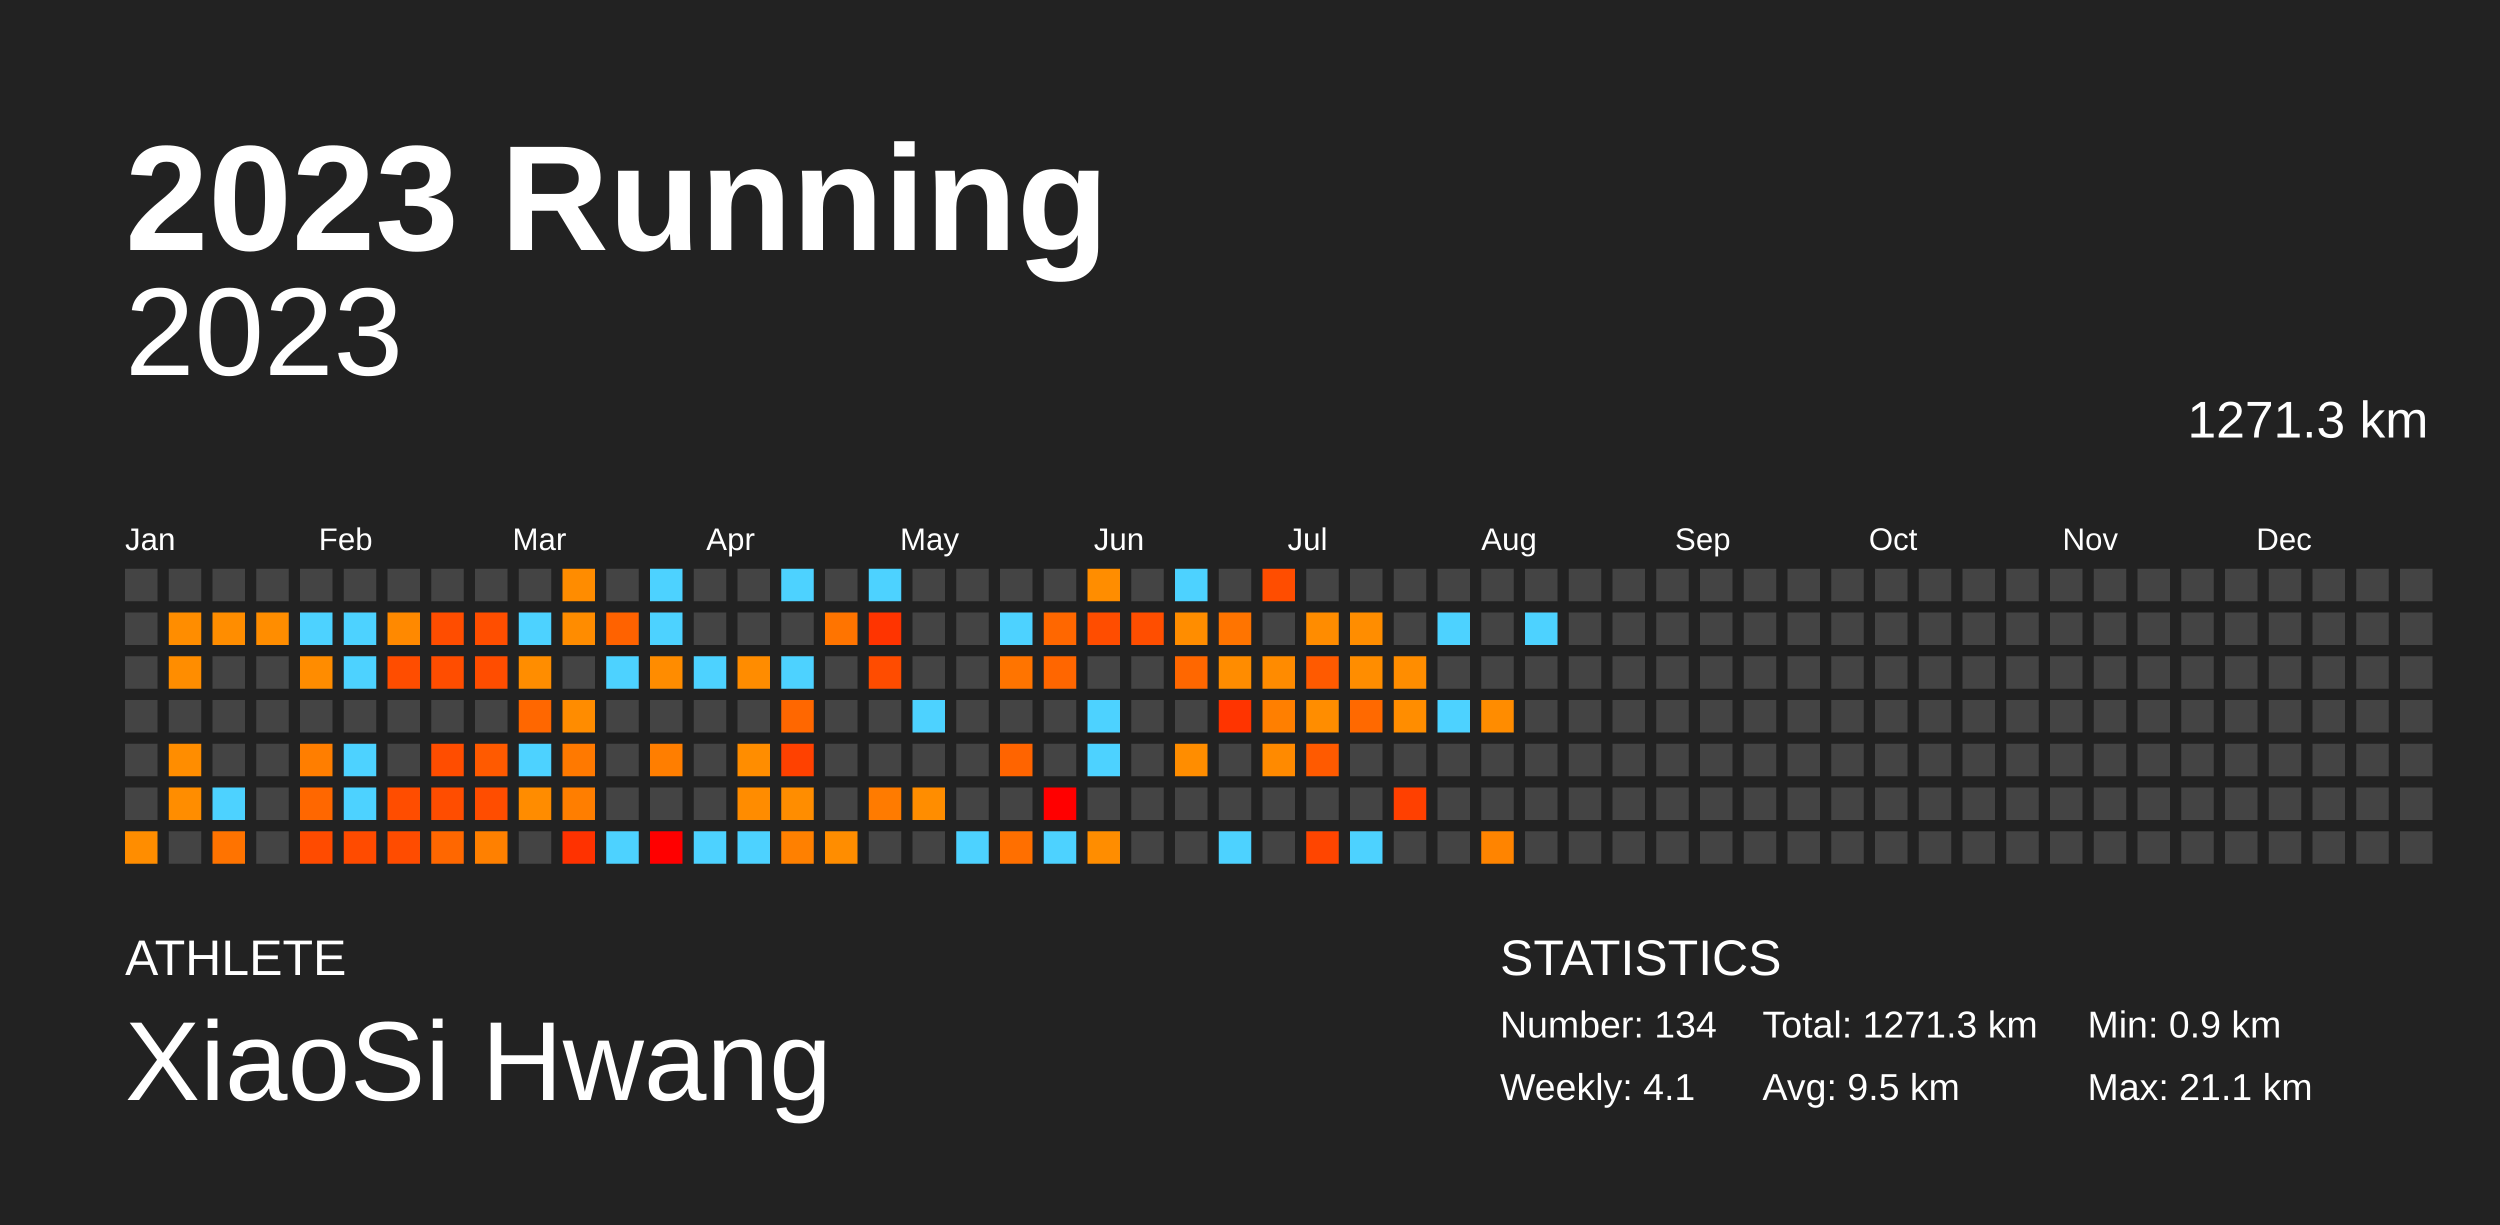
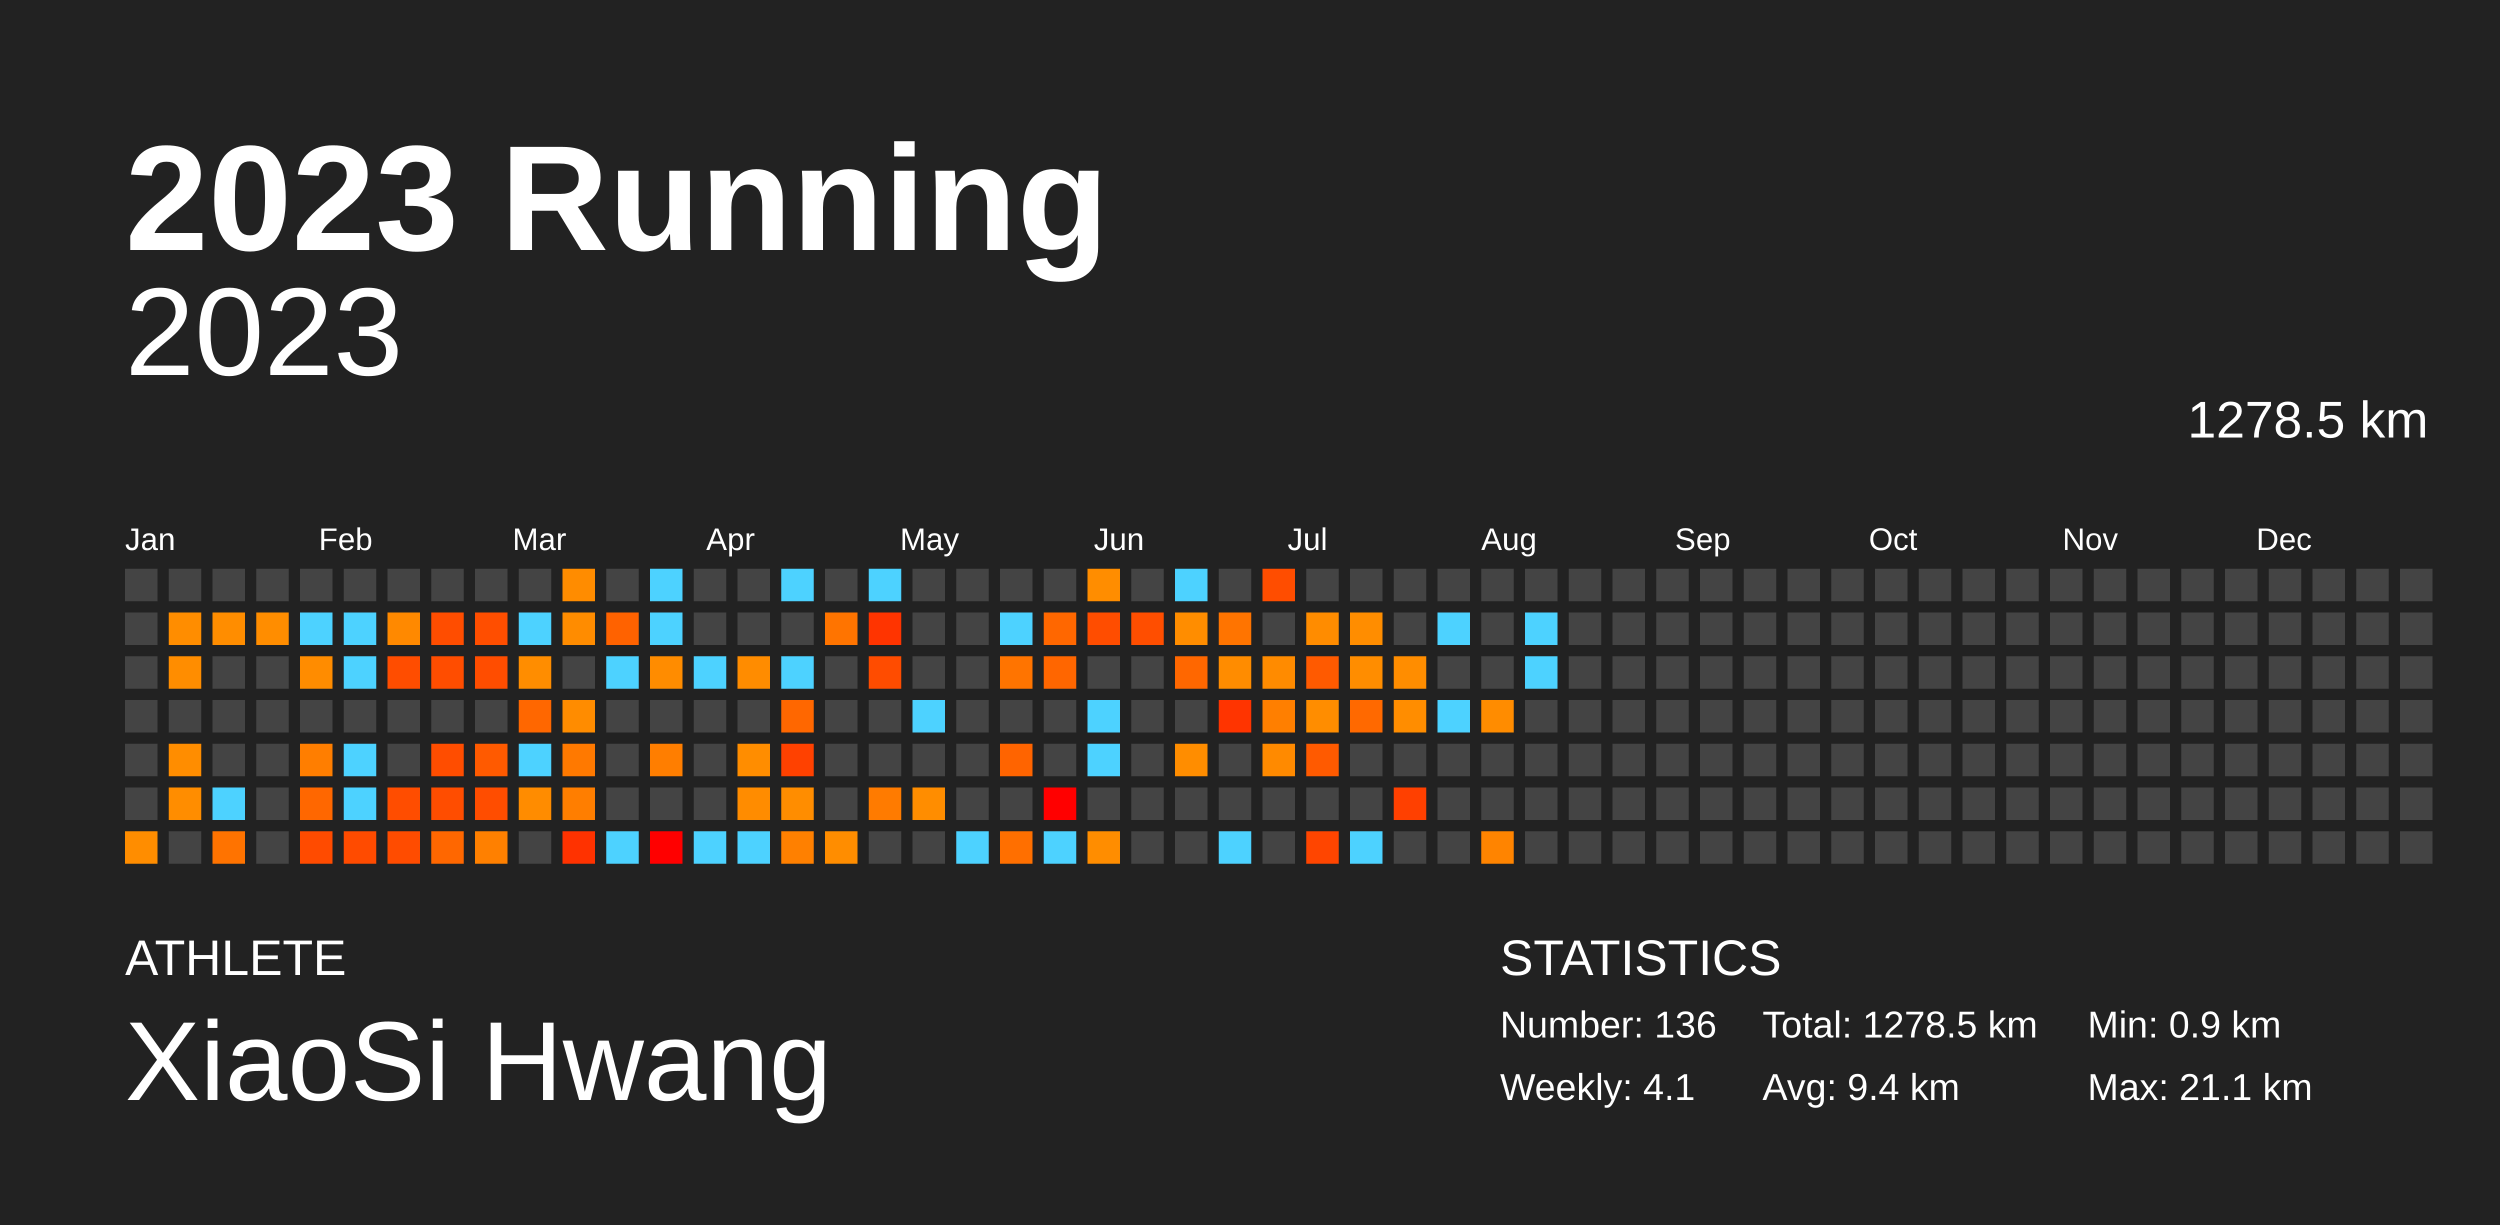
<svg xmlns="http://www.w3.org/2000/svg" baseProfile="full" height="98mm" version="1.1" viewBox="0,0,200,98" width="200mm">
  <defs />
  <rect fill="#222222" height="98" width="200" x="0" y="0" />
  <text fill="#FFFFFF" style="font-size:12px; font-family:Arial; font-weight:bold;" x="10" y="20">2023 Running</text>
  <text fill="#FFFFFF" style="font-size:4px; font-family:Arial" x="10" y="78">ATHLETE</text>
  <text fill="#FFFFFF" style="font-size:9px; font-family:Arial" x="10" y="88">XiaoSi Hwang</text>
  <text fill="#FFFFFF" style="font-size:4px; font-family:Arial" x="120" y="78">STATISTICS</text>
-   <text fill="#FFFFFF" style="font-size:3px; font-family:Arial" x="120" y="83">Number: 134</text>
+   <text fill="#FFFFFF" style="font-size:3px; font-family:Arial" x="120" y="83">Number: 136</text>
  <text fill="#FFFFFF" style="font-size:3px; font-family:Arial" x="120" y="88">Weekly: 4.1</text>
-   <text fill="#FFFFFF" style="font-size:3px; font-family:Arial" x="141" y="83">Total: 1271.3 km</text>
-   <text fill="#FFFFFF" style="font-size:3px; font-family:Arial" x="141" y="88">Avg: 9.5 km</text>
+   <text fill="#FFFFFF" style="font-size:3px; font-family:Arial" x="141" y="83">Total: 1278.5 km</text>
+   <text fill="#FFFFFF" style="font-size:3px; font-family:Arial" x="141" y="88">Avg: 9.4 km</text>
  <text fill="#FFFFFF" style="font-size:3px; font-family:Arial" x="167" y="83">Min: 0.9 km</text>
  <text fill="#FFFFFF" style="font-size:3px; font-family:Arial" x="167" y="88">Max: 21.1 km</text>
  <text alignment-baseline="hanging" fill="#FFFFFF" style="font-size:10.0px; font-family:Arial;" x="10" y="30">2023</text>
-   <text alignment-baseline="hanging" fill="#FFFFFF" style="font-size:4.125px; font-family:Arial;" x="175" y="35">1271.3 km</text>
+   <text alignment-baseline="hanging" fill="#FFFFFF" style="font-size:4.125px; font-family:Arial;" x="175" y="35">1278.5 km</text>
  <text fill="#FFFFFF" style="font-size:2.5px; font-family:Arial" x="10.0" y="44">Jan</text>
  <text fill="#FFFFFF" style="font-size:2.5px; font-family:Arial" x="25.5" y="44">Feb</text>
  <text fill="#FFFFFF" style="font-size:2.5px; font-family:Arial" x="41.0" y="44">Mar</text>
  <text fill="#FFFFFF" style="font-size:2.5px; font-family:Arial" x="56.5" y="44">Apr</text>
  <text fill="#FFFFFF" style="font-size:2.5px; font-family:Arial" x="72.0" y="44">May</text>
  <text fill="#FFFFFF" style="font-size:2.5px; font-family:Arial" x="87.5" y="44">Jun</text>
  <text fill="#FFFFFF" style="font-size:2.5px; font-family:Arial" x="103.0" y="44">Jul</text>
  <text fill="#FFFFFF" style="font-size:2.5px; font-family:Arial" x="118.5" y="44">Aug</text>
  <text fill="#FFFFFF" style="font-size:2.5px; font-family:Arial" x="134.0" y="44">Sep</text>
  <text fill="#FFFFFF" style="font-size:2.5px; font-family:Arial" x="149.5" y="44">Oct</text>
  <text fill="#FFFFFF" style="font-size:2.5px; font-family:Arial" x="165.0" y="44">Nov</text>
  <text fill="#FFFFFF" style="font-size:2.5px; font-family:Arial" x="180.5" y="44">Dec</text>
  <rect fill="#444444" height="2.6" width="2.6" x="10.0" y="45.5" />
  <rect fill="#444444" height="2.6" width="2.6" x="10.0" y="49.0" />
  <rect fill="#444444" height="2.6" width="2.6" x="10.0" y="52.5" />
  <rect fill="#444444" height="2.6" width="2.6" x="10.0" y="56.0" />
  <rect fill="#444444" height="2.6" width="2.6" x="10.0" y="59.5" />
  <rect fill="#444444" height="2.6" width="2.6" x="10.0" y="63.0" />
  <rect fill="#ff8d00" height="2.6" width="2.6" x="10.0" y="66.5" />
  <rect fill="#444444" height="2.6" width="2.6" x="13.5" y="45.5" />
  <rect fill="#ff8d00" height="2.6" width="2.6" x="13.5" y="49.0" />
  <rect fill="#ff8d00" height="2.6" width="2.6" x="13.5" y="52.5" />
  <rect fill="#444444" height="2.6" width="2.6" x="13.5" y="56.0" />
  <rect fill="#ff8d00" height="2.6" width="2.6" x="13.5" y="59.5" />
  <rect fill="#ff8d00" height="2.6" width="2.6" x="13.5" y="63.0" />
  <rect fill="#444444" height="2.6" width="2.6" x="13.5" y="66.5" />
  <rect fill="#444444" height="2.6" width="2.6" x="17.0" y="45.5" />
  <rect fill="#ff8d00" height="2.6" width="2.6" x="17.0" y="49.0" />
  <rect fill="#444444" height="2.6" width="2.6" x="17.0" y="52.5" />
  <rect fill="#444444" height="2.6" width="2.6" x="17.0" y="56.0" />
  <rect fill="#444444" height="2.6" width="2.6" x="17.0" y="59.5" />
  <rect fill="#4dd2ff" height="2.6" width="2.6" x="17.0" y="63.0" />
  <rect fill="#ff7300" height="2.6" width="2.6" x="17.0" y="66.5" />
  <rect fill="#444444" height="2.6" width="2.6" x="20.5" y="45.5" />
  <rect fill="#ff8d00" height="2.6" width="2.6" x="20.5" y="49.0" />
  <rect fill="#444444" height="2.6" width="2.6" x="20.5" y="52.5" />
  <rect fill="#444444" height="2.6" width="2.6" x="20.5" y="56.0" />
  <rect fill="#444444" height="2.6" width="2.6" x="20.5" y="59.5" />
  <rect fill="#444444" height="2.6" width="2.6" x="20.5" y="63.0" />
  <rect fill="#444444" height="2.6" width="2.6" x="20.5" y="66.5" />
  <rect fill="#444444" height="2.6" width="2.6" x="24.0" y="45.5" />
  <rect fill="#4dd2ff" height="2.6" width="2.6" x="24.0" y="49.0" />
  <rect fill="#ff8c00" height="2.6" width="2.6" x="24.0" y="52.5" />
  <rect fill="#444444" height="2.6" width="2.6" x="24.0" y="56.0" />
  <rect fill="#ff7e00" height="2.6" width="2.6" x="24.0" y="59.5" />
  <rect fill="#ff6700" height="2.6" width="2.6" x="24.0" y="63.0" />
  <rect fill="#ff4b00" height="2.6" width="2.6" x="24.0" y="66.5" />
  <rect fill="#444444" height="2.6" width="2.6" x="27.5" y="45.5" />
  <rect fill="#4dd2ff" height="2.6" width="2.6" x="27.5" y="49.0" />
  <rect fill="#4dd2ff" height="2.6" width="2.6" x="27.5" y="52.5" />
  <rect fill="#444444" height="2.6" width="2.6" x="27.5" y="56.0" />
  <rect fill="#4dd2ff" height="2.6" width="2.6" x="27.5" y="59.5" />
  <rect fill="#4dd2ff" height="2.6" width="2.6" x="27.5" y="63.0" />
  <rect fill="#ff4b00" height="2.6" width="2.6" x="27.5" y="66.5" />
  <rect fill="#444444" height="2.6" width="2.6" x="31.0" y="45.5" />
  <rect fill="#ff8900" height="2.6" width="2.6" x="31.0" y="49.0" />
  <rect fill="#ff4d00" height="2.6" width="2.6" x="31.0" y="52.5" />
  <rect fill="#444444" height="2.6" width="2.6" x="31.0" y="56.0" />
  <rect fill="#444444" height="2.6" width="2.6" x="31.0" y="59.5" />
  <rect fill="#ff4d00" height="2.6" width="2.6" x="31.0" y="63.0" />
  <rect fill="#ff4c00" height="2.6" width="2.6" x="31.0" y="66.5" />
  <rect fill="#444444" height="2.6" width="2.6" x="34.5" y="45.5" />
  <rect fill="#ff4d00" height="2.6" width="2.6" x="34.5" y="49.0" />
  <rect fill="#ff4d00" height="2.6" width="2.6" x="34.5" y="52.5" />
  <rect fill="#444444" height="2.6" width="2.6" x="34.5" y="56.0" />
  <rect fill="#ff4d00" height="2.6" width="2.6" x="34.5" y="59.5" />
  <rect fill="#ff4d00" height="2.6" width="2.6" x="34.5" y="63.0" />
  <rect fill="#ff6700" height="2.6" width="2.6" x="34.5" y="66.5" />
  <rect fill="#444444" height="2.6" width="2.6" x="38.0" y="45.5" />
  <rect fill="#ff4e00" height="2.6" width="2.6" x="38.0" y="49.0" />
  <rect fill="#ff4d00" height="2.6" width="2.6" x="38.0" y="52.5" />
  <rect fill="#444444" height="2.6" width="2.6" x="38.0" y="56.0" />
  <rect fill="#ff5a00" height="2.6" width="2.6" x="38.0" y="59.5" />
  <rect fill="#ff4d00" height="2.6" width="2.6" x="38.0" y="63.0" />
  <rect fill="#ff8000" height="2.6" width="2.6" x="38.0" y="66.5" />
  <rect fill="#444444" height="2.6" width="2.6" x="41.5" y="45.5" />
  <rect fill="#4dd2ff" height="2.6" width="2.6" x="41.5" y="49.0" />
  <rect fill="#ff8d00" height="2.6" width="2.6" x="41.5" y="52.5" />
  <rect fill="#ff6700" height="2.6" width="2.6" x="41.5" y="56.0" />
  <rect fill="#4dd2ff" height="2.6" width="2.6" x="41.5" y="59.5" />
  <rect fill="#ff8c00" height="2.6" width="2.6" x="41.5" y="63.0" />
  <rect fill="#444444" height="2.6" width="2.6" x="41.5" y="66.5" />
  <rect fill="#ff8c00" height="2.6" width="2.6" x="45.0" y="45.5" />
  <rect fill="#ff8c00" height="2.6" width="2.6" x="45.0" y="49.0" />
  <rect fill="#444444" height="2.6" width="2.6" x="45.0" y="52.5" />
  <rect fill="#ff8c00" height="2.6" width="2.6" x="45.0" y="56.0" />
  <rect fill="#ff7900" height="2.6" width="2.6" x="45.0" y="59.5" />
  <rect fill="#ff7e00" height="2.6" width="2.6" x="45.0" y="63.0" />
  <rect fill="#ff3200" height="2.6" width="2.6" x="45.0" y="66.5" />
  <rect fill="#444444" height="2.6" width="2.6" x="48.5" y="45.5" />
  <rect fill="#ff6200" height="2.6" width="2.6" x="48.5" y="49.0" />
  <rect fill="#4dd2ff" height="2.6" width="2.6" x="48.5" y="52.5" />
  <rect fill="#444444" height="2.6" width="2.6" x="48.5" y="56.0" />
  <rect fill="#444444" height="2.6" width="2.6" x="48.5" y="59.5" />
  <rect fill="#444444" height="2.6" width="2.6" x="48.5" y="63.0" />
  <rect fill="#4dd2ff" height="2.6" width="2.6" x="48.5" y="66.5" />
  <rect fill="#4dd2ff" height="2.6" width="2.6" x="52.0" y="45.5" />
  <rect fill="#4dd2ff" height="2.6" width="2.6" x="52.0" y="49.0" />
  <rect fill="#ff8c00" height="2.6" width="2.6" x="52.0" y="52.5" />
  <rect fill="#444444" height="2.6" width="2.6" x="52.0" y="56.0" />
  <rect fill="#ff7e00" height="2.6" width="2.6" x="52.0" y="59.5" />
  <rect fill="#444444" height="2.6" width="2.6" x="52.0" y="63.0" />
  <rect fill="red" height="2.6" width="2.6" x="52.0" y="66.5" />
  <rect fill="#444444" height="2.6" width="2.6" x="55.5" y="45.5" />
  <rect fill="#444444" height="2.6" width="2.6" x="55.5" y="49.0" />
  <rect fill="#4dd2ff" height="2.6" width="2.6" x="55.5" y="52.5" />
  <rect fill="#444444" height="2.6" width="2.6" x="55.5" y="56.0" />
  <rect fill="#444444" height="2.6" width="2.6" x="55.5" y="59.5" />
  <rect fill="#444444" height="2.6" width="2.6" x="55.5" y="63.0" />
  <rect fill="#4dd2ff" height="2.6" width="2.6" x="55.5" y="66.5" />
  <rect fill="#444444" height="2.6" width="2.6" x="59.0" y="45.5" />
  <rect fill="#444444" height="2.6" width="2.6" x="59.0" y="49.0" />
  <rect fill="#ff8c00" height="2.6" width="2.6" x="59.0" y="52.5" />
  <rect fill="#444444" height="2.6" width="2.6" x="59.0" y="56.0" />
  <rect fill="#ff8d00" height="2.6" width="2.6" x="59.0" y="59.5" />
  <rect fill="#ff8c00" height="2.6" width="2.6" x="59.0" y="63.0" />
  <rect fill="#4dd2ff" height="2.6" width="2.6" x="59.0" y="66.5" />
  <rect fill="#4dd2ff" height="2.6" width="2.6" x="62.5" y="45.5" />
  <rect fill="#444444" height="2.6" width="2.6" x="62.5" y="49.0" />
  <rect fill="#4dd2ff" height="2.6" width="2.6" x="62.5" y="52.5" />
  <rect fill="#ff6700" height="2.6" width="2.6" x="62.5" y="56.0" />
  <rect fill="#ff4100" height="2.6" width="2.6" x="62.5" y="59.5" />
  <rect fill="#ff8d00" height="2.6" width="2.6" x="62.5" y="63.0" />
  <rect fill="#ff8000" height="2.6" width="2.6" x="62.5" y="66.5" />
  <rect fill="#444444" height="2.6" width="2.6" x="66.0" y="45.5" />
  <rect fill="#ff7400" height="2.6" width="2.6" x="66.0" y="49.0" />
  <rect fill="#444444" height="2.6" width="2.6" x="66.0" y="52.5" />
  <rect fill="#444444" height="2.6" width="2.6" x="66.0" y="56.0" />
  <rect fill="#444444" height="2.6" width="2.6" x="66.0" y="59.5" />
  <rect fill="#444444" height="2.6" width="2.6" x="66.0" y="63.0" />
  <rect fill="#ff8d00" height="2.6" width="2.6" x="66.0" y="66.5" />
  <rect fill="#4dd2ff" height="2.6" width="2.6" x="69.5" y="45.5" />
  <rect fill="#ff3400" height="2.6" width="2.6" x="69.5" y="49.0" />
  <rect fill="#ff4c00" height="2.6" width="2.6" x="69.5" y="52.5" />
  <rect fill="#444444" height="2.6" width="2.6" x="69.5" y="56.0" />
  <rect fill="#444444" height="2.6" width="2.6" x="69.5" y="59.5" />
  <rect fill="#ff7b00" height="2.6" width="2.6" x="69.5" y="63.0" />
  <rect fill="#444444" height="2.6" width="2.6" x="69.5" y="66.5" />
  <rect fill="#444444" height="2.6" width="2.6" x="73.0" y="45.5" />
  <rect fill="#444444" height="2.6" width="2.6" x="73.0" y="49.0" />
  <rect fill="#444444" height="2.6" width="2.6" x="73.0" y="52.5" />
  <rect fill="#4dd2ff" height="2.6" width="2.6" x="73.0" y="56.0" />
  <rect fill="#444444" height="2.6" width="2.6" x="73.0" y="59.5" />
  <rect fill="#ff8d00" height="2.6" width="2.6" x="73.0" y="63.0" />
  <rect fill="#444444" height="2.6" width="2.6" x="73.0" y="66.5" />
  <rect fill="#444444" height="2.6" width="2.6" x="76.5" y="45.5" />
  <rect fill="#444444" height="2.6" width="2.6" x="76.5" y="49.0" />
  <rect fill="#444444" height="2.6" width="2.6" x="76.5" y="52.5" />
  <rect fill="#444444" height="2.6" width="2.6" x="76.5" y="56.0" />
  <rect fill="#444444" height="2.6" width="2.6" x="76.5" y="59.5" />
  <rect fill="#444444" height="2.6" width="2.6" x="76.5" y="63.0" />
  <rect fill="#4dd2ff" height="2.6" width="2.6" x="76.5" y="66.5" />
  <rect fill="#444444" height="2.6" width="2.6" x="80.0" y="45.5" />
  <rect fill="#4dd2ff" height="2.6" width="2.6" x="80.0" y="49.0" />
  <rect fill="#ff7400" height="2.6" width="2.6" x="80.0" y="52.5" />
  <rect fill="#444444" height="2.6" width="2.6" x="80.0" y="56.0" />
  <rect fill="#ff6400" height="2.6" width="2.6" x="80.0" y="59.5" />
  <rect fill="#444444" height="2.6" width="2.6" x="80.0" y="63.0" />
  <rect fill="#ff6f00" height="2.6" width="2.6" x="80.0" y="66.5" />
  <rect fill="#444444" height="2.6" width="2.6" x="83.5" y="45.5" />
  <rect fill="#ff6700" height="2.6" width="2.6" x="83.5" y="49.0" />
  <rect fill="#ff6600" height="2.6" width="2.6" x="83.5" y="52.5" />
  <rect fill="#444444" height="2.6" width="2.6" x="83.5" y="56.0" />
  <rect fill="#444444" height="2.6" width="2.6" x="83.5" y="59.5" />
  <rect fill="red" height="2.6" width="2.6" x="83.5" y="63.0" />
  <rect fill="#4dd2ff" height="2.6" width="2.6" x="83.5" y="66.5" />
  <rect fill="#ff8d00" height="2.6" width="2.6" x="87.0" y="45.5" />
  <rect fill="#ff4d00" height="2.6" width="2.6" x="87.0" y="49.0" />
  <rect fill="#444444" height="2.6" width="2.6" x="87.0" y="52.5" />
  <rect fill="#4dd2ff" height="2.6" width="2.6" x="87.0" y="56.0" />
  <rect fill="#4dd2ff" height="2.6" width="2.6" x="87.0" y="59.5" />
  <rect fill="#444444" height="2.6" width="2.6" x="87.0" y="63.0" />
  <rect fill="#ff8d00" height="2.6" width="2.6" x="87.0" y="66.5" />
  <rect fill="#444444" height="2.6" width="2.6" x="90.5" y="45.5" />
  <rect fill="#ff4e00" height="2.6" width="2.6" x="90.5" y="49.0" />
  <rect fill="#444444" height="2.6" width="2.6" x="90.5" y="52.5" />
  <rect fill="#444444" height="2.6" width="2.6" x="90.5" y="56.0" />
  <rect fill="#444444" height="2.6" width="2.6" x="90.5" y="59.5" />
  <rect fill="#444444" height="2.6" width="2.6" x="90.5" y="63.0" />
  <rect fill="#444444" height="2.6" width="2.6" x="90.5" y="66.5" />
  <rect fill="#4dd2ff" height="2.6" width="2.6" x="94.0" y="45.5" />
  <rect fill="#ff8d00" height="2.6" width="2.6" x="94.0" y="49.0" />
  <rect fill="#ff6700" height="2.6" width="2.6" x="94.0" y="52.5" />
  <rect fill="#444444" height="2.6" width="2.6" x="94.0" y="56.0" />
  <rect fill="#ff8d00" height="2.6" width="2.6" x="94.0" y="59.5" />
  <rect fill="#444444" height="2.6" width="2.6" x="94.0" y="63.0" />
  <rect fill="#444444" height="2.6" width="2.6" x="94.0" y="66.5" />
  <rect fill="#444444" height="2.6" width="2.6" x="97.5" y="45.5" />
  <rect fill="#ff7400" height="2.6" width="2.6" x="97.5" y="49.0" />
  <rect fill="#ff8c00" height="2.6" width="2.6" x="97.5" y="52.5" />
  <rect fill="#ff3400" height="2.6" width="2.6" x="97.5" y="56.0" />
  <rect fill="#444444" height="2.6" width="2.6" x="97.5" y="59.5" />
  <rect fill="#444444" height="2.6" width="2.6" x="97.5" y="63.0" />
  <rect fill="#4dd2ff" height="2.6" width="2.6" x="97.5" y="66.5" />
  <rect fill="#ff4d00" height="2.6" width="2.6" x="101.0" y="45.5" />
  <rect fill="#444444" height="2.6" width="2.6" x="101.0" y="49.0" />
  <rect fill="#ff8b00" height="2.6" width="2.6" x="101.0" y="52.5" />
  <rect fill="#ff7f00" height="2.6" width="2.6" x="101.0" y="56.0" />
  <rect fill="#ff8a00" height="2.6" width="2.6" x="101.0" y="59.5" />
  <rect fill="#444444" height="2.6" width="2.6" x="101.0" y="63.0" />
  <rect fill="#444444" height="2.6" width="2.6" x="101.0" y="66.5" />
  <rect fill="#444444" height="2.6" width="2.6" x="104.5" y="45.5" />
  <rect fill="#ff8c00" height="2.6" width="2.6" x="104.5" y="49.0" />
  <rect fill="#ff5a00" height="2.6" width="2.6" x="104.5" y="52.5" />
  <rect fill="#ff8d00" height="2.6" width="2.6" x="104.5" y="56.0" />
  <rect fill="#ff5a00" height="2.6" width="2.6" x="104.5" y="59.5" />
  <rect fill="#444444" height="2.6" width="2.6" x="104.5" y="63.0" />
  <rect fill="#ff4500" height="2.6" width="2.6" x="104.5" y="66.5" />
  <rect fill="#444444" height="2.6" width="2.6" x="108.0" y="45.5" />
  <rect fill="#ff8d00" height="2.6" width="2.6" x="108.0" y="49.0" />
  <rect fill="#ff8d00" height="2.6" width="2.6" x="108.0" y="52.5" />
  <rect fill="#ff6900" height="2.6" width="2.6" x="108.0" y="56.0" />
  <rect fill="#444444" height="2.6" width="2.6" x="108.0" y="59.5" />
  <rect fill="#444444" height="2.6" width="2.6" x="108.0" y="63.0" />
  <rect fill="#4dd2ff" height="2.6" width="2.6" x="108.0" y="66.5" />
  <rect fill="#444444" height="2.6" width="2.6" x="111.5" y="45.5" />
  <rect fill="#444444" height="2.6" width="2.6" x="111.5" y="49.0" />
  <rect fill="#ff8d00" height="2.6" width="2.6" x="111.5" y="52.5" />
  <rect fill="#ff8d00" height="2.6" width="2.6" x="111.5" y="56.0" />
  <rect fill="#444444" height="2.6" width="2.6" x="111.5" y="59.5" />
  <rect fill="#ff4000" height="2.6" width="2.6" x="111.5" y="63.0" />
  <rect fill="#444444" height="2.6" width="2.6" x="111.5" y="66.5" />
  <rect fill="#444444" height="2.6" width="2.6" x="115.0" y="45.5" />
  <rect fill="#4dd2ff" height="2.6" width="2.6" x="115.0" y="49.0" />
  <rect fill="#444444" height="2.6" width="2.6" x="115.0" y="52.5" />
  <rect fill="#4dd2ff" height="2.6" width="2.6" x="115.0" y="56.0" />
  <rect fill="#444444" height="2.6" width="2.6" x="115.0" y="59.5" />
  <rect fill="#444444" height="2.6" width="2.6" x="115.0" y="63.0" />
  <rect fill="#444444" height="2.6" width="2.6" x="115.0" y="66.5" />
  <rect fill="#444444" height="2.6" width="2.6" x="118.5" y="45.5" />
  <rect fill="#444444" height="2.6" width="2.6" x="118.5" y="49.0" />
  <rect fill="#444444" height="2.6" width="2.6" x="118.5" y="52.5" />
  <rect fill="#ff8c00" height="2.6" width="2.6" x="118.5" y="56.0" />
  <rect fill="#444444" height="2.6" width="2.6" x="118.5" y="59.5" />
  <rect fill="#444444" height="2.6" width="2.6" x="118.5" y="63.0" />
  <rect fill="#ff8400" height="2.6" width="2.6" x="118.5" y="66.5" />
  <rect fill="#444444" height="2.6" width="2.6" x="122.0" y="45.5" />
  <rect fill="#4dd2ff" height="2.6" width="2.6" x="122.0" y="49.0" />
-   <rect fill="#444444" height="2.6" width="2.6" x="122.0" y="52.5" />
+   <rect fill="#4dd2ff" height="2.6" width="2.6" x="122.0" y="52.5" />
  <rect fill="#444444" height="2.6" width="2.6" x="122.0" y="56.0" />
  <rect fill="#444444" height="2.6" width="2.6" x="122.0" y="59.5" />
  <rect fill="#444444" height="2.6" width="2.6" x="122.0" y="63.0" />
  <rect fill="#444444" height="2.6" width="2.6" x="122.0" y="66.5" />
  <rect fill="#444444" height="2.6" width="2.6" x="125.5" y="45.5" />
  <rect fill="#444444" height="2.6" width="2.6" x="125.5" y="49.0" />
  <rect fill="#444444" height="2.6" width="2.6" x="125.5" y="52.5" />
  <rect fill="#444444" height="2.6" width="2.6" x="125.5" y="56.0" />
  <rect fill="#444444" height="2.6" width="2.6" x="125.5" y="59.5" />
  <rect fill="#444444" height="2.6" width="2.6" x="125.5" y="63.0" />
  <rect fill="#444444" height="2.6" width="2.6" x="125.5" y="66.5" />
  <rect fill="#444444" height="2.6" width="2.6" x="129.0" y="45.5" />
  <rect fill="#444444" height="2.6" width="2.6" x="129.0" y="49.0" />
  <rect fill="#444444" height="2.6" width="2.6" x="129.0" y="52.5" />
  <rect fill="#444444" height="2.6" width="2.6" x="129.0" y="56.0" />
  <rect fill="#444444" height="2.6" width="2.6" x="129.0" y="59.5" />
  <rect fill="#444444" height="2.6" width="2.6" x="129.0" y="63.0" />
  <rect fill="#444444" height="2.6" width="2.6" x="129.0" y="66.5" />
  <rect fill="#444444" height="2.6" width="2.6" x="132.5" y="45.5" />
  <rect fill="#444444" height="2.6" width="2.6" x="132.5" y="49.0" />
  <rect fill="#444444" height="2.6" width="2.6" x="132.5" y="52.5" />
  <rect fill="#444444" height="2.6" width="2.6" x="132.5" y="56.0" />
  <rect fill="#444444" height="2.6" width="2.6" x="132.5" y="59.5" />
  <rect fill="#444444" height="2.6" width="2.6" x="132.5" y="63.0" />
  <rect fill="#444444" height="2.6" width="2.6" x="132.5" y="66.5" />
  <rect fill="#444444" height="2.6" width="2.6" x="136.0" y="45.5" />
  <rect fill="#444444" height="2.6" width="2.6" x="136.0" y="49.0" />
  <rect fill="#444444" height="2.6" width="2.6" x="136.0" y="52.5" />
  <rect fill="#444444" height="2.6" width="2.6" x="136.0" y="56.0" />
  <rect fill="#444444" height="2.6" width="2.6" x="136.0" y="59.5" />
  <rect fill="#444444" height="2.6" width="2.6" x="136.0" y="63.0" />
  <rect fill="#444444" height="2.6" width="2.6" x="136.0" y="66.5" />
  <rect fill="#444444" height="2.6" width="2.6" x="139.5" y="45.5" />
  <rect fill="#444444" height="2.6" width="2.6" x="139.5" y="49.0" />
  <rect fill="#444444" height="2.6" width="2.6" x="139.5" y="52.5" />
  <rect fill="#444444" height="2.6" width="2.6" x="139.5" y="56.0" />
  <rect fill="#444444" height="2.6" width="2.6" x="139.5" y="59.5" />
  <rect fill="#444444" height="2.6" width="2.6" x="139.5" y="63.0" />
  <rect fill="#444444" height="2.6" width="2.6" x="139.5" y="66.5" />
  <rect fill="#444444" height="2.6" width="2.6" x="143.0" y="45.5" />
  <rect fill="#444444" height="2.6" width="2.6" x="143.0" y="49.0" />
  <rect fill="#444444" height="2.6" width="2.6" x="143.0" y="52.5" />
  <rect fill="#444444" height="2.6" width="2.6" x="143.0" y="56.0" />
  <rect fill="#444444" height="2.6" width="2.6" x="143.0" y="59.5" />
  <rect fill="#444444" height="2.6" width="2.6" x="143.0" y="63.0" />
  <rect fill="#444444" height="2.6" width="2.6" x="143.0" y="66.5" />
  <rect fill="#444444" height="2.6" width="2.6" x="146.5" y="45.5" />
  <rect fill="#444444" height="2.6" width="2.6" x="146.5" y="49.0" />
  <rect fill="#444444" height="2.6" width="2.6" x="146.5" y="52.5" />
  <rect fill="#444444" height="2.6" width="2.6" x="146.5" y="56.0" />
  <rect fill="#444444" height="2.6" width="2.6" x="146.5" y="59.5" />
  <rect fill="#444444" height="2.6" width="2.6" x="146.5" y="63.0" />
  <rect fill="#444444" height="2.6" width="2.6" x="146.5" y="66.5" />
  <rect fill="#444444" height="2.6" width="2.6" x="150.0" y="45.5" />
  <rect fill="#444444" height="2.6" width="2.6" x="150.0" y="49.0" />
  <rect fill="#444444" height="2.6" width="2.6" x="150.0" y="52.5" />
  <rect fill="#444444" height="2.6" width="2.6" x="150.0" y="56.0" />
  <rect fill="#444444" height="2.6" width="2.6" x="150.0" y="59.5" />
  <rect fill="#444444" height="2.6" width="2.6" x="150.0" y="63.0" />
  <rect fill="#444444" height="2.6" width="2.6" x="150.0" y="66.5" />
  <rect fill="#444444" height="2.6" width="2.6" x="153.5" y="45.5" />
  <rect fill="#444444" height="2.6" width="2.6" x="153.5" y="49.0" />
  <rect fill="#444444" height="2.6" width="2.6" x="153.5" y="52.5" />
  <rect fill="#444444" height="2.6" width="2.6" x="153.5" y="56.0" />
  <rect fill="#444444" height="2.6" width="2.6" x="153.5" y="59.5" />
  <rect fill="#444444" height="2.6" width="2.6" x="153.5" y="63.0" />
  <rect fill="#444444" height="2.6" width="2.6" x="153.5" y="66.5" />
  <rect fill="#444444" height="2.6" width="2.6" x="157.0" y="45.5" />
  <rect fill="#444444" height="2.6" width="2.6" x="157.0" y="49.0" />
  <rect fill="#444444" height="2.6" width="2.6" x="157.0" y="52.5" />
  <rect fill="#444444" height="2.6" width="2.6" x="157.0" y="56.0" />
  <rect fill="#444444" height="2.6" width="2.6" x="157.0" y="59.5" />
  <rect fill="#444444" height="2.6" width="2.6" x="157.0" y="63.0" />
  <rect fill="#444444" height="2.6" width="2.6" x="157.0" y="66.5" />
  <rect fill="#444444" height="2.6" width="2.6" x="160.5" y="45.5" />
  <rect fill="#444444" height="2.6" width="2.6" x="160.5" y="49.0" />
  <rect fill="#444444" height="2.6" width="2.6" x="160.5" y="52.5" />
  <rect fill="#444444" height="2.6" width="2.6" x="160.5" y="56.0" />
  <rect fill="#444444" height="2.6" width="2.6" x="160.5" y="59.5" />
  <rect fill="#444444" height="2.6" width="2.6" x="160.5" y="63.0" />
  <rect fill="#444444" height="2.6" width="2.6" x="160.5" y="66.5" />
  <rect fill="#444444" height="2.6" width="2.6" x="164.0" y="45.5" />
  <rect fill="#444444" height="2.6" width="2.6" x="164.0" y="49.0" />
  <rect fill="#444444" height="2.6" width="2.6" x="164.0" y="52.5" />
  <rect fill="#444444" height="2.6" width="2.6" x="164.0" y="56.0" />
  <rect fill="#444444" height="2.6" width="2.6" x="164.0" y="59.5" />
  <rect fill="#444444" height="2.6" width="2.6" x="164.0" y="63.0" />
  <rect fill="#444444" height="2.6" width="2.6" x="164.0" y="66.5" />
  <rect fill="#444444" height="2.6" width="2.6" x="167.5" y="45.5" />
  <rect fill="#444444" height="2.6" width="2.6" x="167.5" y="49.0" />
  <rect fill="#444444" height="2.6" width="2.6" x="167.5" y="52.5" />
  <rect fill="#444444" height="2.6" width="2.6" x="167.5" y="56.0" />
  <rect fill="#444444" height="2.6" width="2.6" x="167.5" y="59.5" />
  <rect fill="#444444" height="2.6" width="2.6" x="167.5" y="63.0" />
  <rect fill="#444444" height="2.6" width="2.6" x="167.5" y="66.5" />
  <rect fill="#444444" height="2.6" width="2.6" x="171.0" y="45.5" />
  <rect fill="#444444" height="2.6" width="2.6" x="171.0" y="49.0" />
  <rect fill="#444444" height="2.6" width="2.6" x="171.0" y="52.5" />
  <rect fill="#444444" height="2.6" width="2.6" x="171.0" y="56.0" />
  <rect fill="#444444" height="2.6" width="2.6" x="171.0" y="59.5" />
  <rect fill="#444444" height="2.6" width="2.6" x="171.0" y="63.0" />
  <rect fill="#444444" height="2.6" width="2.6" x="171.0" y="66.5" />
  <rect fill="#444444" height="2.6" width="2.6" x="174.5" y="45.5" />
  <rect fill="#444444" height="2.6" width="2.6" x="174.5" y="49.0" />
  <rect fill="#444444" height="2.6" width="2.6" x="174.5" y="52.5" />
  <rect fill="#444444" height="2.6" width="2.6" x="174.5" y="56.0" />
  <rect fill="#444444" height="2.6" width="2.6" x="174.5" y="59.5" />
  <rect fill="#444444" height="2.6" width="2.6" x="174.5" y="63.0" />
  <rect fill="#444444" height="2.6" width="2.6" x="174.5" y="66.5" />
  <rect fill="#444444" height="2.6" width="2.6" x="178.0" y="45.5" />
  <rect fill="#444444" height="2.6" width="2.6" x="178.0" y="49.0" />
  <rect fill="#444444" height="2.6" width="2.6" x="178.0" y="52.5" />
  <rect fill="#444444" height="2.6" width="2.6" x="178.0" y="56.0" />
  <rect fill="#444444" height="2.6" width="2.6" x="178.0" y="59.5" />
  <rect fill="#444444" height="2.6" width="2.6" x="178.0" y="63.0" />
  <rect fill="#444444" height="2.6" width="2.6" x="178.0" y="66.5" />
  <rect fill="#444444" height="2.6" width="2.6" x="181.5" y="45.5" />
  <rect fill="#444444" height="2.6" width="2.6" x="181.5" y="49.0" />
  <rect fill="#444444" height="2.6" width="2.6" x="181.5" y="52.5" />
  <rect fill="#444444" height="2.6" width="2.6" x="181.5" y="56.0" />
  <rect fill="#444444" height="2.6" width="2.6" x="181.5" y="59.5" />
  <rect fill="#444444" height="2.6" width="2.6" x="181.5" y="63.0" />
  <rect fill="#444444" height="2.6" width="2.6" x="181.5" y="66.5" />
  <rect fill="#444444" height="2.6" width="2.6" x="185.0" y="45.5" />
  <rect fill="#444444" height="2.6" width="2.6" x="185.0" y="49.0" />
  <rect fill="#444444" height="2.6" width="2.6" x="185.0" y="52.5" />
  <rect fill="#444444" height="2.6" width="2.6" x="185.0" y="56.0" />
  <rect fill="#444444" height="2.6" width="2.6" x="185.0" y="59.5" />
  <rect fill="#444444" height="2.6" width="2.6" x="185.0" y="63.0" />
  <rect fill="#444444" height="2.6" width="2.6" x="185.0" y="66.5" />
  <rect fill="#444444" height="2.6" width="2.6" x="188.5" y="45.5" />
  <rect fill="#444444" height="2.6" width="2.6" x="188.5" y="49.0" />
  <rect fill="#444444" height="2.6" width="2.6" x="188.5" y="52.5" />
  <rect fill="#444444" height="2.6" width="2.6" x="188.5" y="56.0" />
  <rect fill="#444444" height="2.6" width="2.6" x="188.5" y="59.5" />
  <rect fill="#444444" height="2.6" width="2.6" x="188.5" y="63.0" />
  <rect fill="#444444" height="2.6" width="2.6" x="188.5" y="66.5" />
  <rect fill="#444444" height="2.6" width="2.6" x="192.0" y="45.5" />
  <rect fill="#444444" height="2.6" width="2.6" x="192.0" y="49.0" />
  <rect fill="#444444" height="2.6" width="2.6" x="192.0" y="52.5" />
  <rect fill="#444444" height="2.6" width="2.6" x="192.0" y="56.0" />
  <rect fill="#444444" height="2.6" width="2.6" x="192.0" y="59.5" />
  <rect fill="#444444" height="2.6" width="2.6" x="192.0" y="63.0" />
  <rect fill="#444444" height="2.6" width="2.6" x="192.0" y="66.5" />
</svg>
